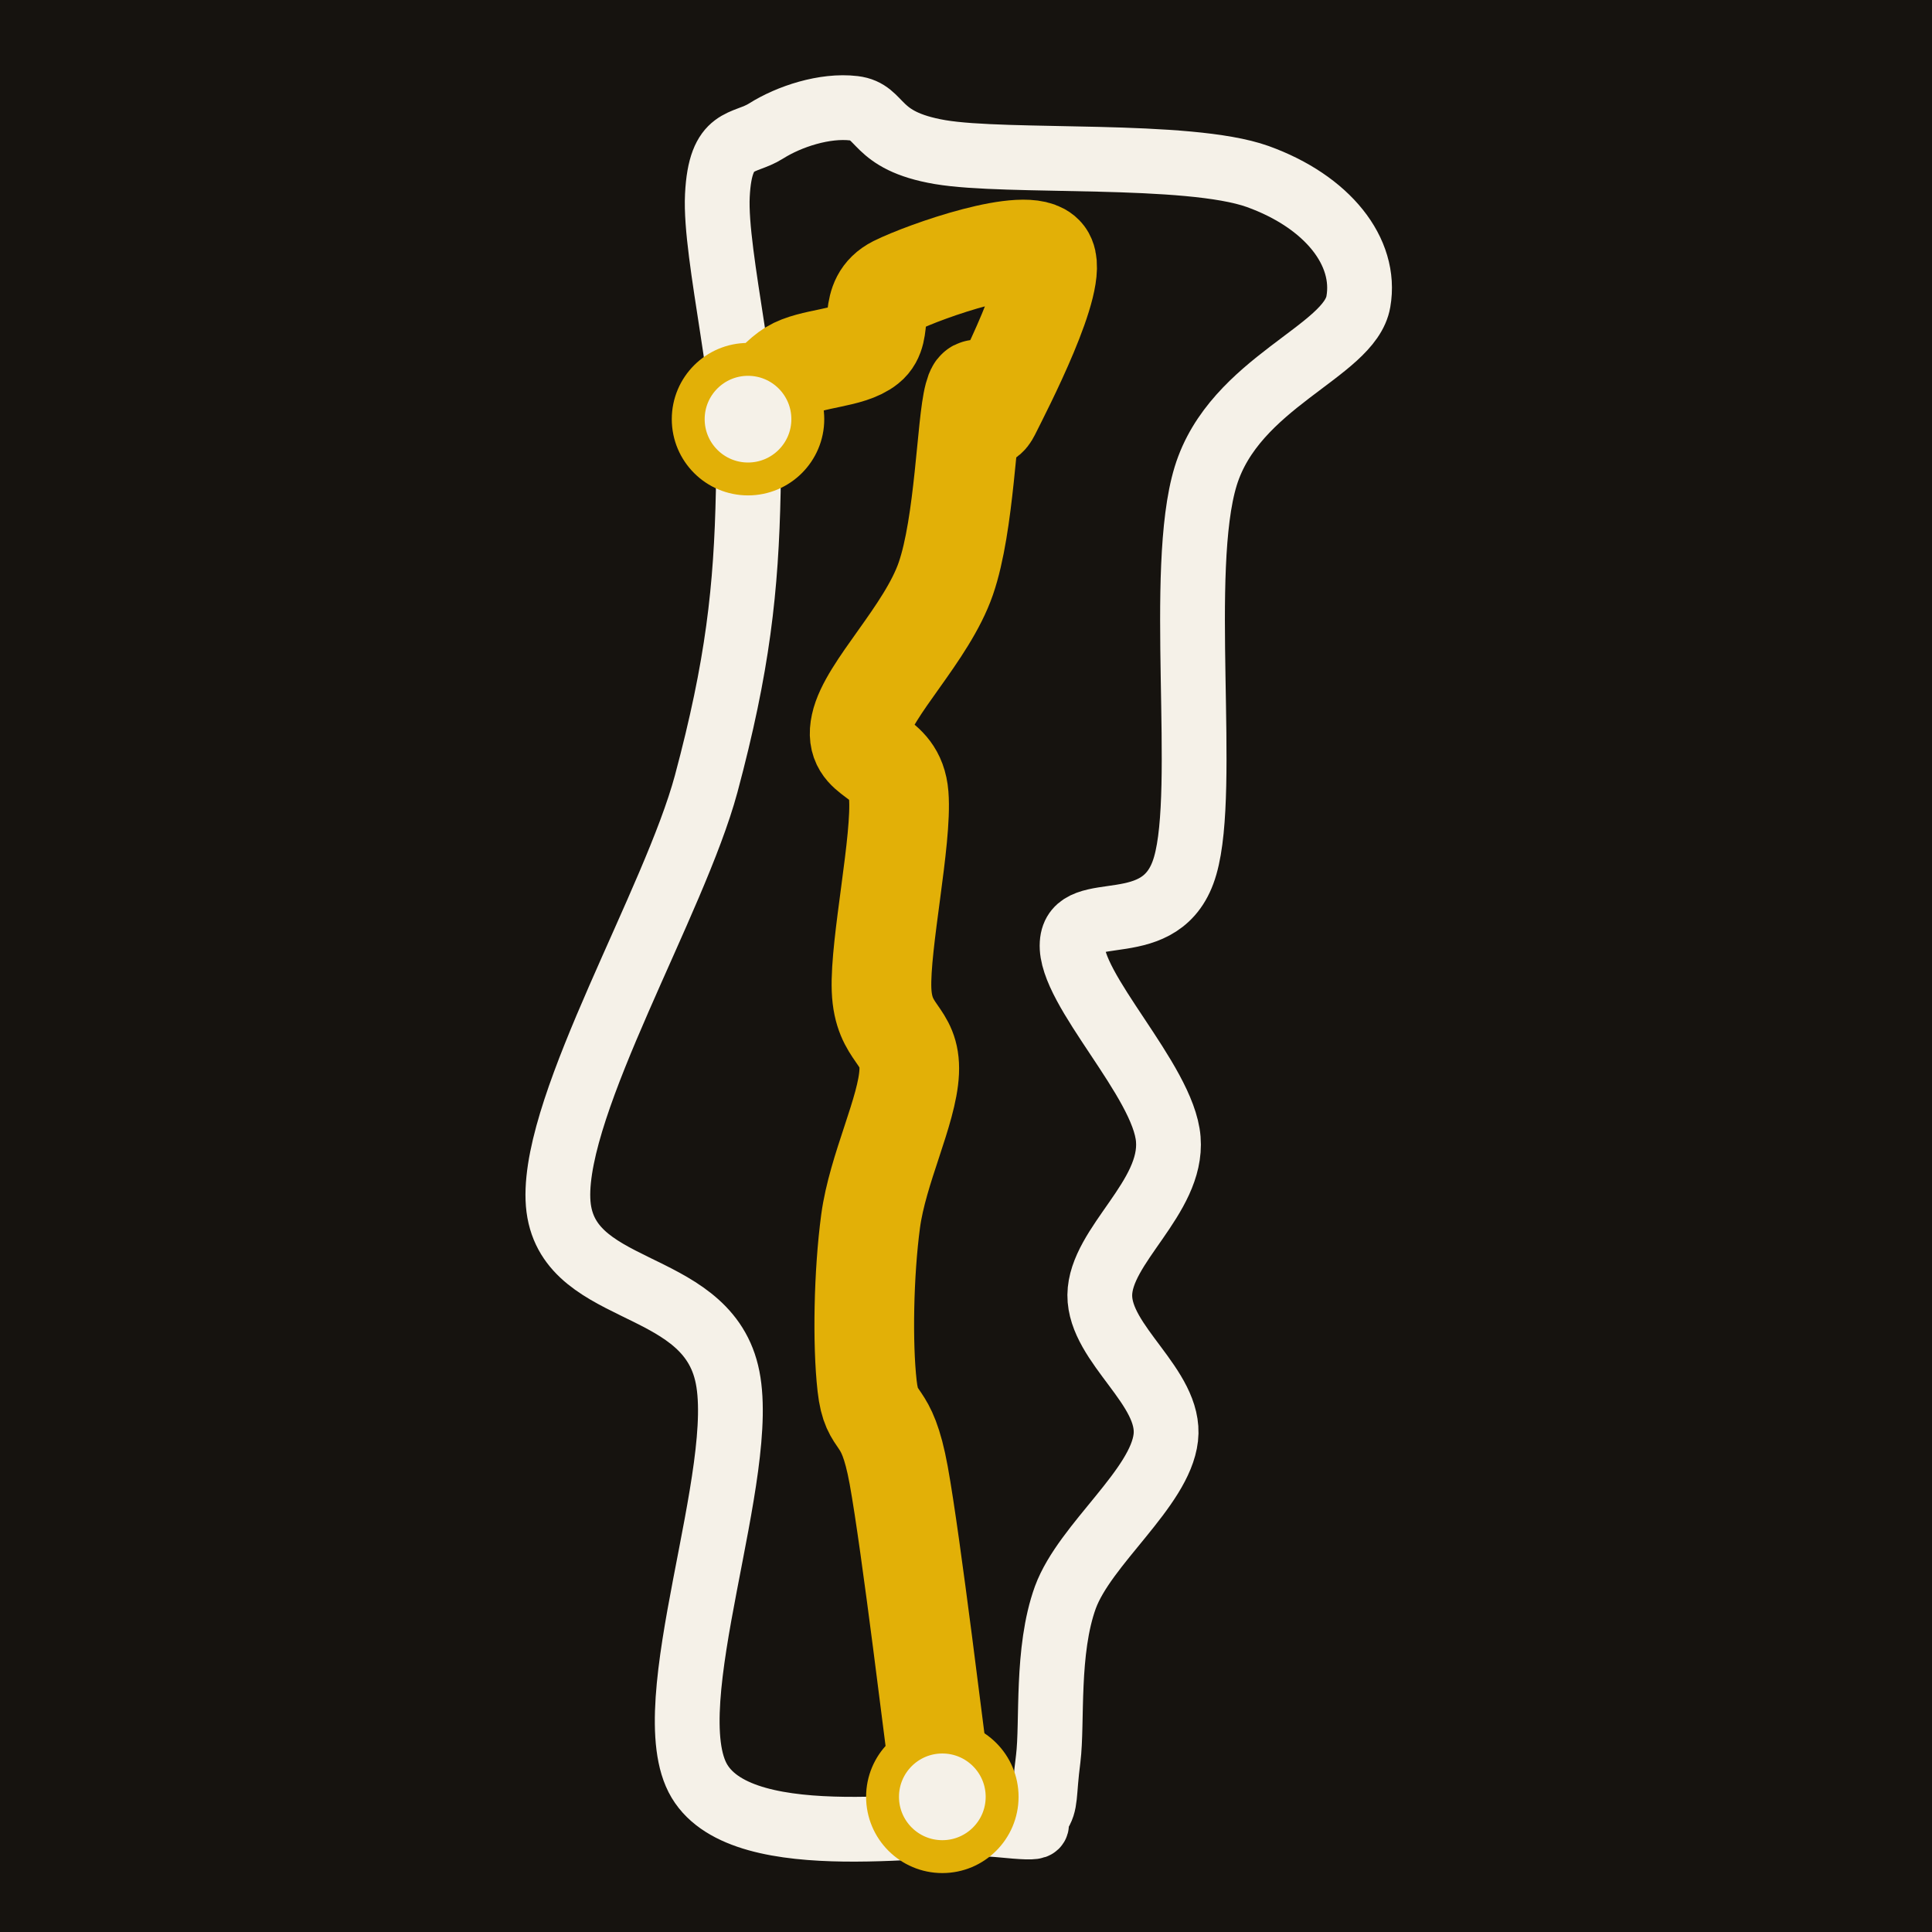
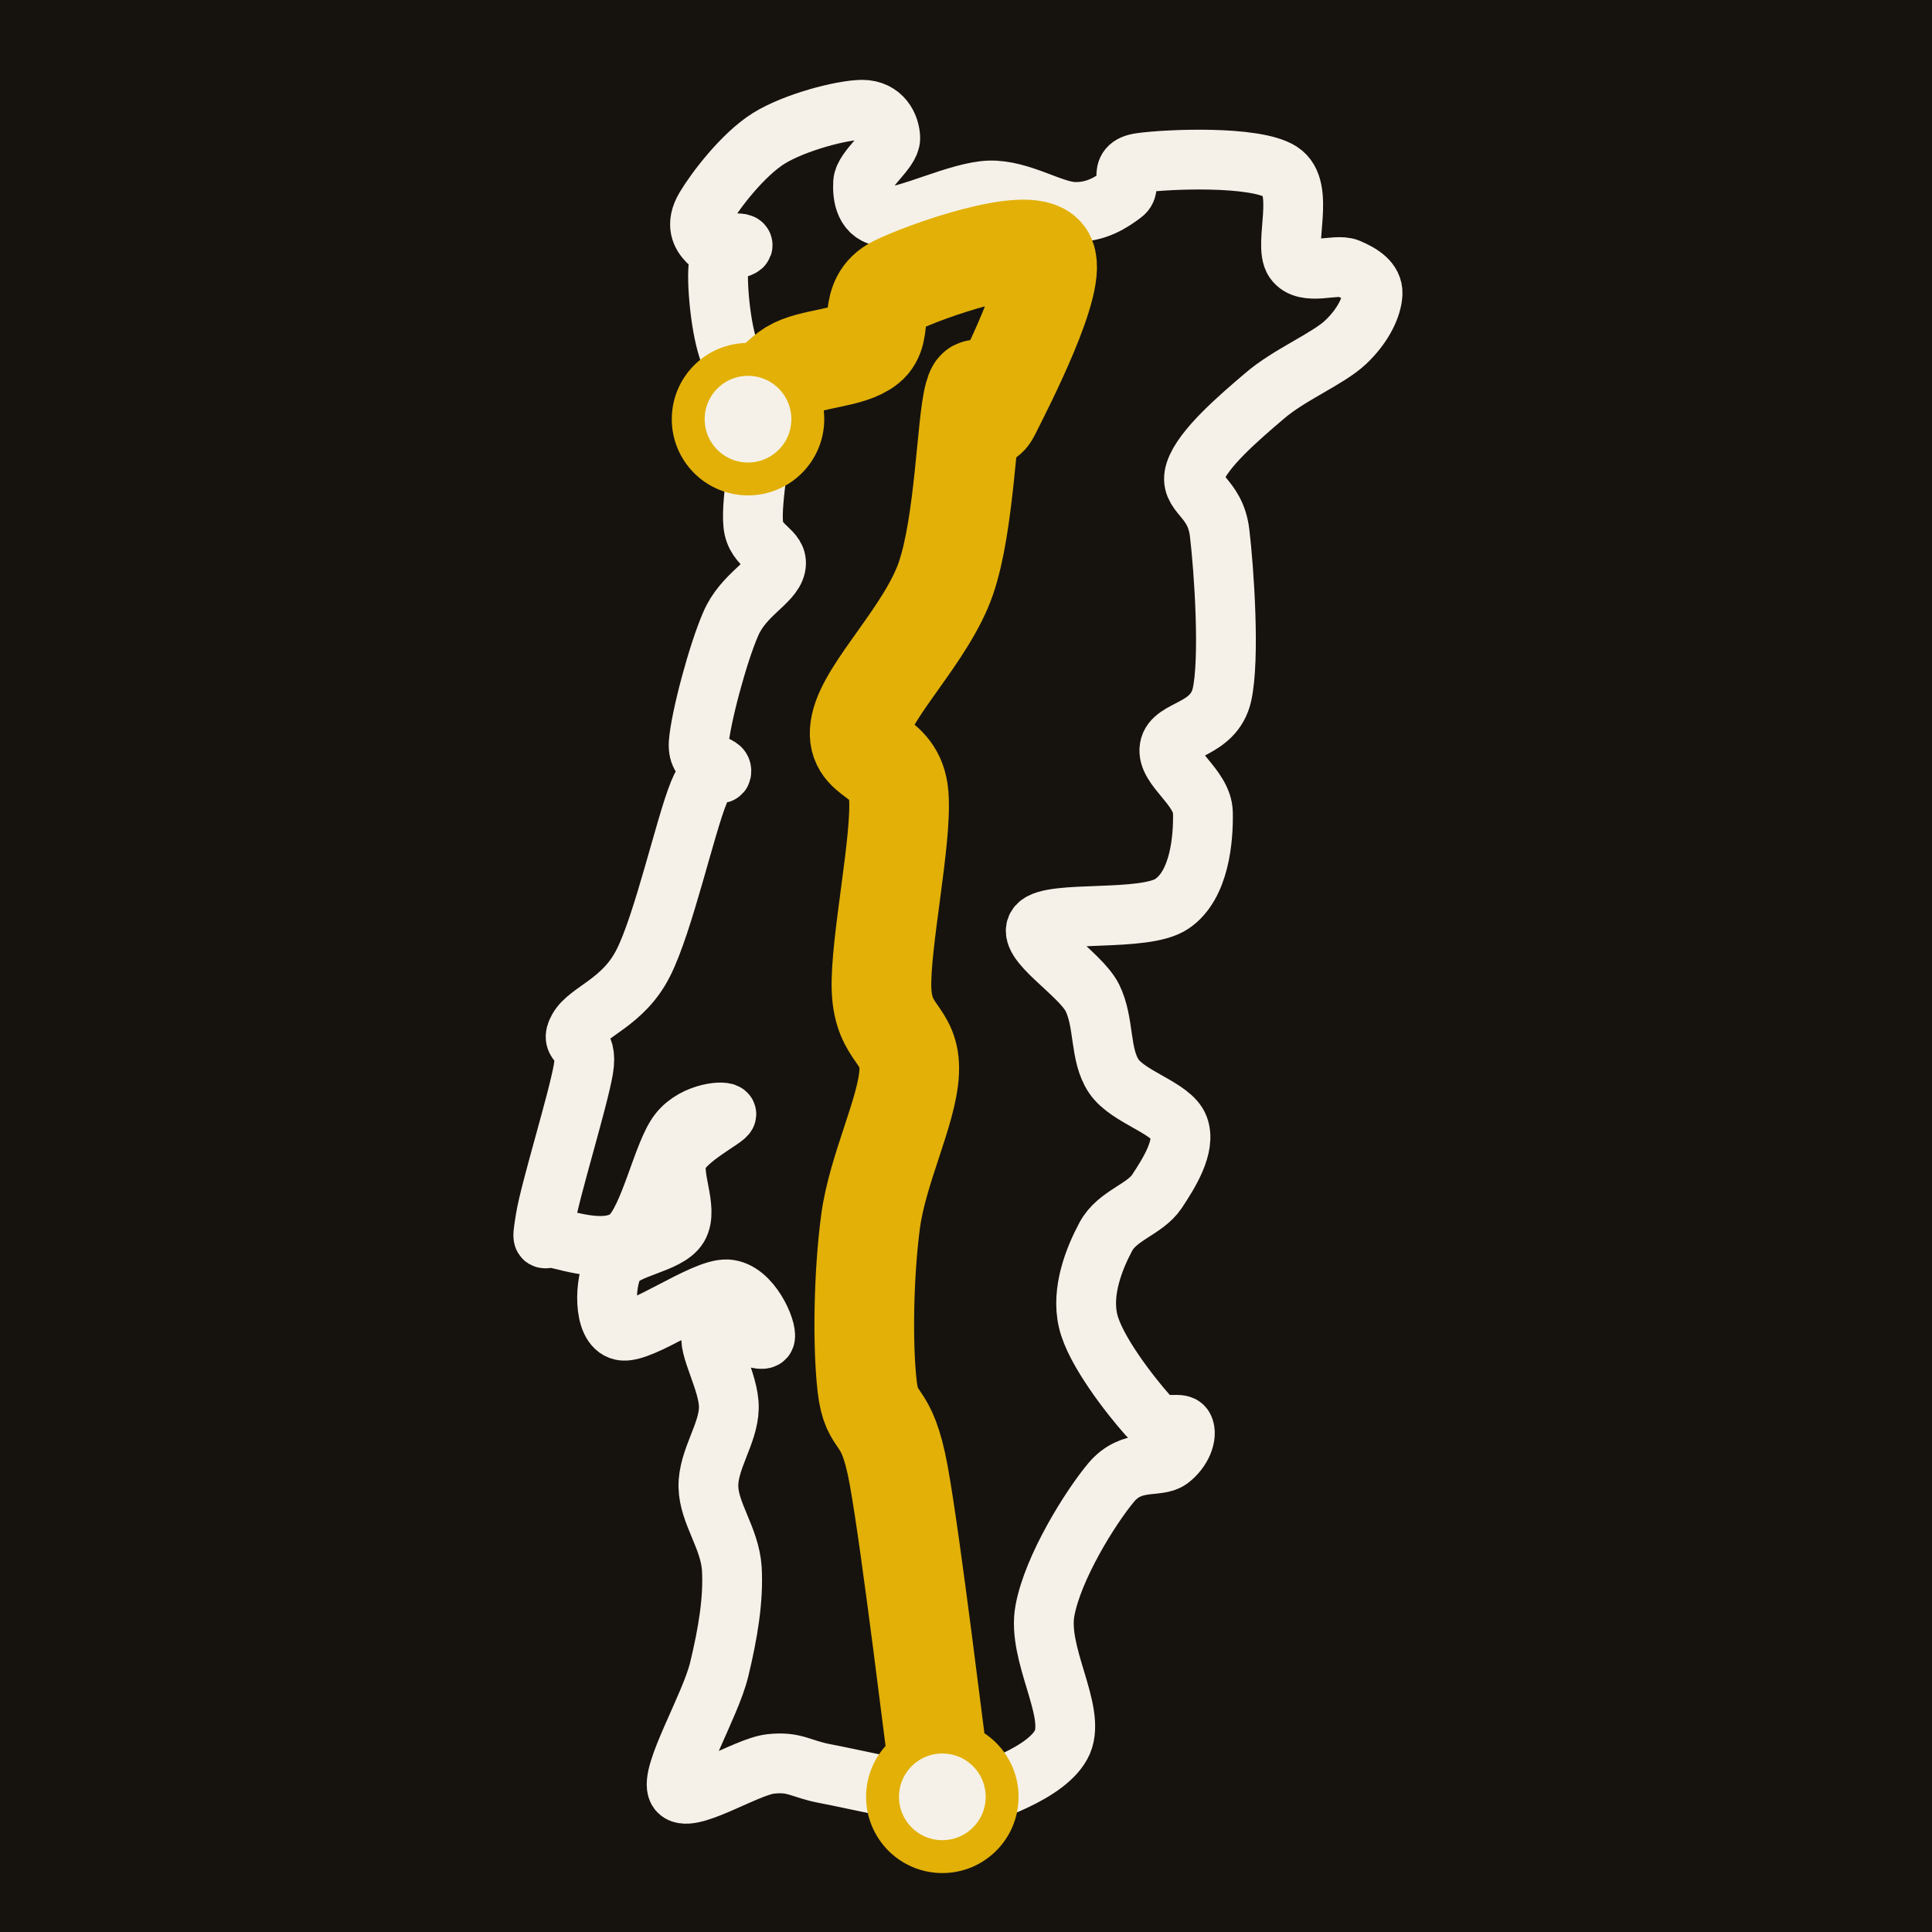
<svg xmlns="http://www.w3.org/2000/svg" viewBox="0 0 760 760" width="760" height="760" role="img" aria-label="Raise Your Hands">
  <rect width="760" height="760" fill="#16130F" />
  <g transform="translate(380 380) scale(.98) translate(-172.5 -352.5)">
-     <path d="M127.5 8.2 C115.8 6.8 101.5 11.5 92.3 17.3 C83.2 23.1 73.9 19.1 72.7 43.2 C71.5 67.3 85.8 122.5 85.1 161.9 C84.3 201.2 80.9 232.0 68.2 279.4 C55.4 326.8 7.3 406.7 8.7 446.1 C10.1 485.5 67.0 476.8 76.4 515.8 C85.9 554.7 47.4 649.5 65.5 679.7 C83.6 710.0 162.6 695.0 185.2 697.2 C207.9 699.4 198.1 697.5 201.5 693.1 C204.8 688.6 203.6 685.2 205.5 670.7 C207.3 656.1 204.6 627.4 212.4 605.9 C220.3 584.5 250.4 562.1 252.7 541.8 C255.0 521.6 226.1 504.5 226.2 484.6 C226.4 464.6 255.6 445.5 253.7 422.0 C251.8 398.5 213.9 361.8 215.1 343.5 C216.2 325.2 251.6 343.5 260.5 312.2 C269.5 281.0 257.2 193.6 268.7 155.9 C280.3 118.1 326.6 105.9 330.0 85.8 C333.5 65.8 317.6 45.7 289.6 35.6 C261.6 25.6 189.2 30.4 162.1 25.8 C135.1 21.2 139.1 9.6 127.5 8.2 Z" fill="none" stroke="#F5F1E8" stroke-width="26" stroke-linejoin="round" />
+     <path d="M130.8 8.8 C138.9 8.8 142.0 15.4 142.1 20.2 C142.2 25.1 131.5 32.7 131.2 38.0 C130.9 43.3 131.8 51.2 140.2 51.8 C148.7 52.3 169.4 41.6 182.0 41.2 C194.6 40.9 207.0 49.6 215.9 49.8 C224.8 50.1 231.1 45.8 235.5 42.5 C240.0 39.2 232.2 31.5 242.7 30.1 C253.2 28.6 288.5 27.1 298.8 33.7 C309.0 40.2 299.8 62.9 304.3 69.4 C308.8 75.8 320.8 70.3 326.0 72.5 C331.2 74.7 335.9 77.7 335.7 82.6 C335.5 87.6 332.2 95.2 324.9 102.1 C317.7 108.9 302.2 115.1 292.2 123.8 C282.1 132.4 267.5 144.9 264.5 154.1 C261.6 163.2 272.5 163.7 274.3 178.6 C276.1 193.6 278.5 229.4 275.2 243.8 C271.8 258.2 255.4 257.1 254.2 265.0 C252.9 272.9 267.4 280.6 267.6 291.0 C267.8 301.4 266.3 320.0 255.2 327.5 C244.2 335.1 206.7 329.9 201.3 336.2 C196.0 342.5 218.1 355.2 223.2 365.2 C228.2 375.3 226.0 388.0 231.8 396.7 C237.6 405.3 255.0 409.4 257.9 417.2 C260.8 424.9 254.0 435.6 249.2 442.9 C244.3 450.3 233.2 452.5 228.6 461.2 C224.0 469.8 218.7 483.0 221.5 494.9 C224.2 506.8 238.8 525.3 245.2 532.5 C251.6 539.6 258.4 534.8 259.9 537.8 C261.4 540.8 259.2 546.8 254.3 550.5 C249.4 554.2 239.1 549.8 230.7 559.9 C222.3 570.0 207.4 593.9 204.2 611.2 C200.9 628.6 216.6 651.3 211.2 664.0 C205.7 676.7 179.2 684.7 171.5 687.4 C163.7 690.1 167.4 680.6 164.5 680.1 C161.7 679.5 162.6 684.6 154.5 684.0 C146.4 683.4 126.1 678.6 116.0 676.7 C105.9 674.8 103.9 671.7 94.0 672.8 C84.1 673.9 60.3 689.6 56.8 683.3 C53.4 677.0 69.8 649.8 73.4 635.0 C77.0 620.2 79.2 606.6 78.5 594.4 C77.7 582.1 69.3 572.2 69.1 561.5 C68.9 550.7 77.1 540.3 77.3 530.0 C77.6 519.7 68.2 504.7 70.6 499.9 C73.0 495.2 90.8 504.6 91.8 501.6 C92.8 498.7 86.2 482.8 76.6 482.3 C67.0 481.8 41.9 500.5 34.3 498.8 C26.7 497.2 27.4 479.3 31.2 472.4 C34.9 465.4 52.7 464.3 57.0 457.1 C61.3 449.8 53.6 436.5 56.8 429.0 C60.0 421.5 76.2 413.6 76.3 412.0 C76.4 410.4 63.8 411.0 57.3 419.2 C50.8 427.3 45.6 454.0 37.5 461.2 C29.3 468.3 13.9 463.1 8.2 461.9 C2.6 460.7 1.9 465.3 3.7 454.0 C5.5 442.7 16.7 406.7 18.9 394.0 C21.1 381.3 12.9 384.8 16.9 377.7 C20.9 370.6 34.9 367.2 42.9 351.4 C51.0 335.6 59.9 295.9 65.2 283.0 C70.4 270.1 74.3 277.5 74.3 274.2 C74.3 270.8 64.6 272.8 65.2 263.0 C65.9 253.2 72.9 226.9 78.1 215.1 C83.2 203.3 94.6 198.7 96.1 192.1 C97.6 185.4 88.0 184.7 87.1 175.2 C86.1 165.6 90.7 143.1 90.4 135.0 C90.0 126.9 83.6 129.0 84.9 126.5 C86.3 124.1 99.4 123.2 98.4 120.2 C97.3 117.3 82.8 116.7 78.6 108.7 C74.4 100.7 72.4 79.7 73.1 72.1 C73.8 64.5 83.5 64.7 82.8 63.0 C82.1 61.3 71.3 64.1 68.8 61.6 C66.4 59.1 63.8 55.0 67.8 48.2 C71.9 41.3 82.8 26.9 93.3 20.3 C103.8 13.8 122.6 8.9 130.8 8.8 Z" fill="none" stroke="#F5F1E8" stroke-width="24" stroke-linejoin="round" />
    <path d="M85.0 133.0 C87.9 129.7 94.5 118.2 102.5 113.2 C110.5 108.3 125.8 108.8 132.8 103.1 C139.8 97.5 132.5 85.4 144.3 79.4 C156.2 73.5 197.6 59.0 204.0 67.5 C210.3 76.0 187.0 120.9 182.3 130.3 C177.6 139.6 178.7 112.7 175.7 123.8 C172.7 134.9 172.0 175.0 164.4 197.0 C156.8 219.0 133.3 241.3 130.2 255.8 C127.0 270.3 144.1 266.3 145.5 284.0 C146.9 301.7 137.9 343.5 138.6 362.0 C139.3 380.5 150.4 379.5 149.7 395.0 C149.0 410.5 137.0 434.0 134.2 455.0 C131.4 476.0 130.9 504.0 132.8 521.0 C134.7 538.0 140.5 529.5 145.5 557.0 C150.5 584.5 160.1 664.5 163.0 686.0" fill="none" stroke="#E2B007" stroke-width="40" stroke-linecap="round" stroke-linejoin="round" />
    <circle cx="85.0" cy="133.0" r="24" fill="#F5F1E8" stroke="#E2B007" stroke-width="13.2" />
    <circle cx="163.0" cy="686.0" r="24" fill="#F5F1E8" stroke="#E2B007" stroke-width="13.2" />
  </g>
</svg>
